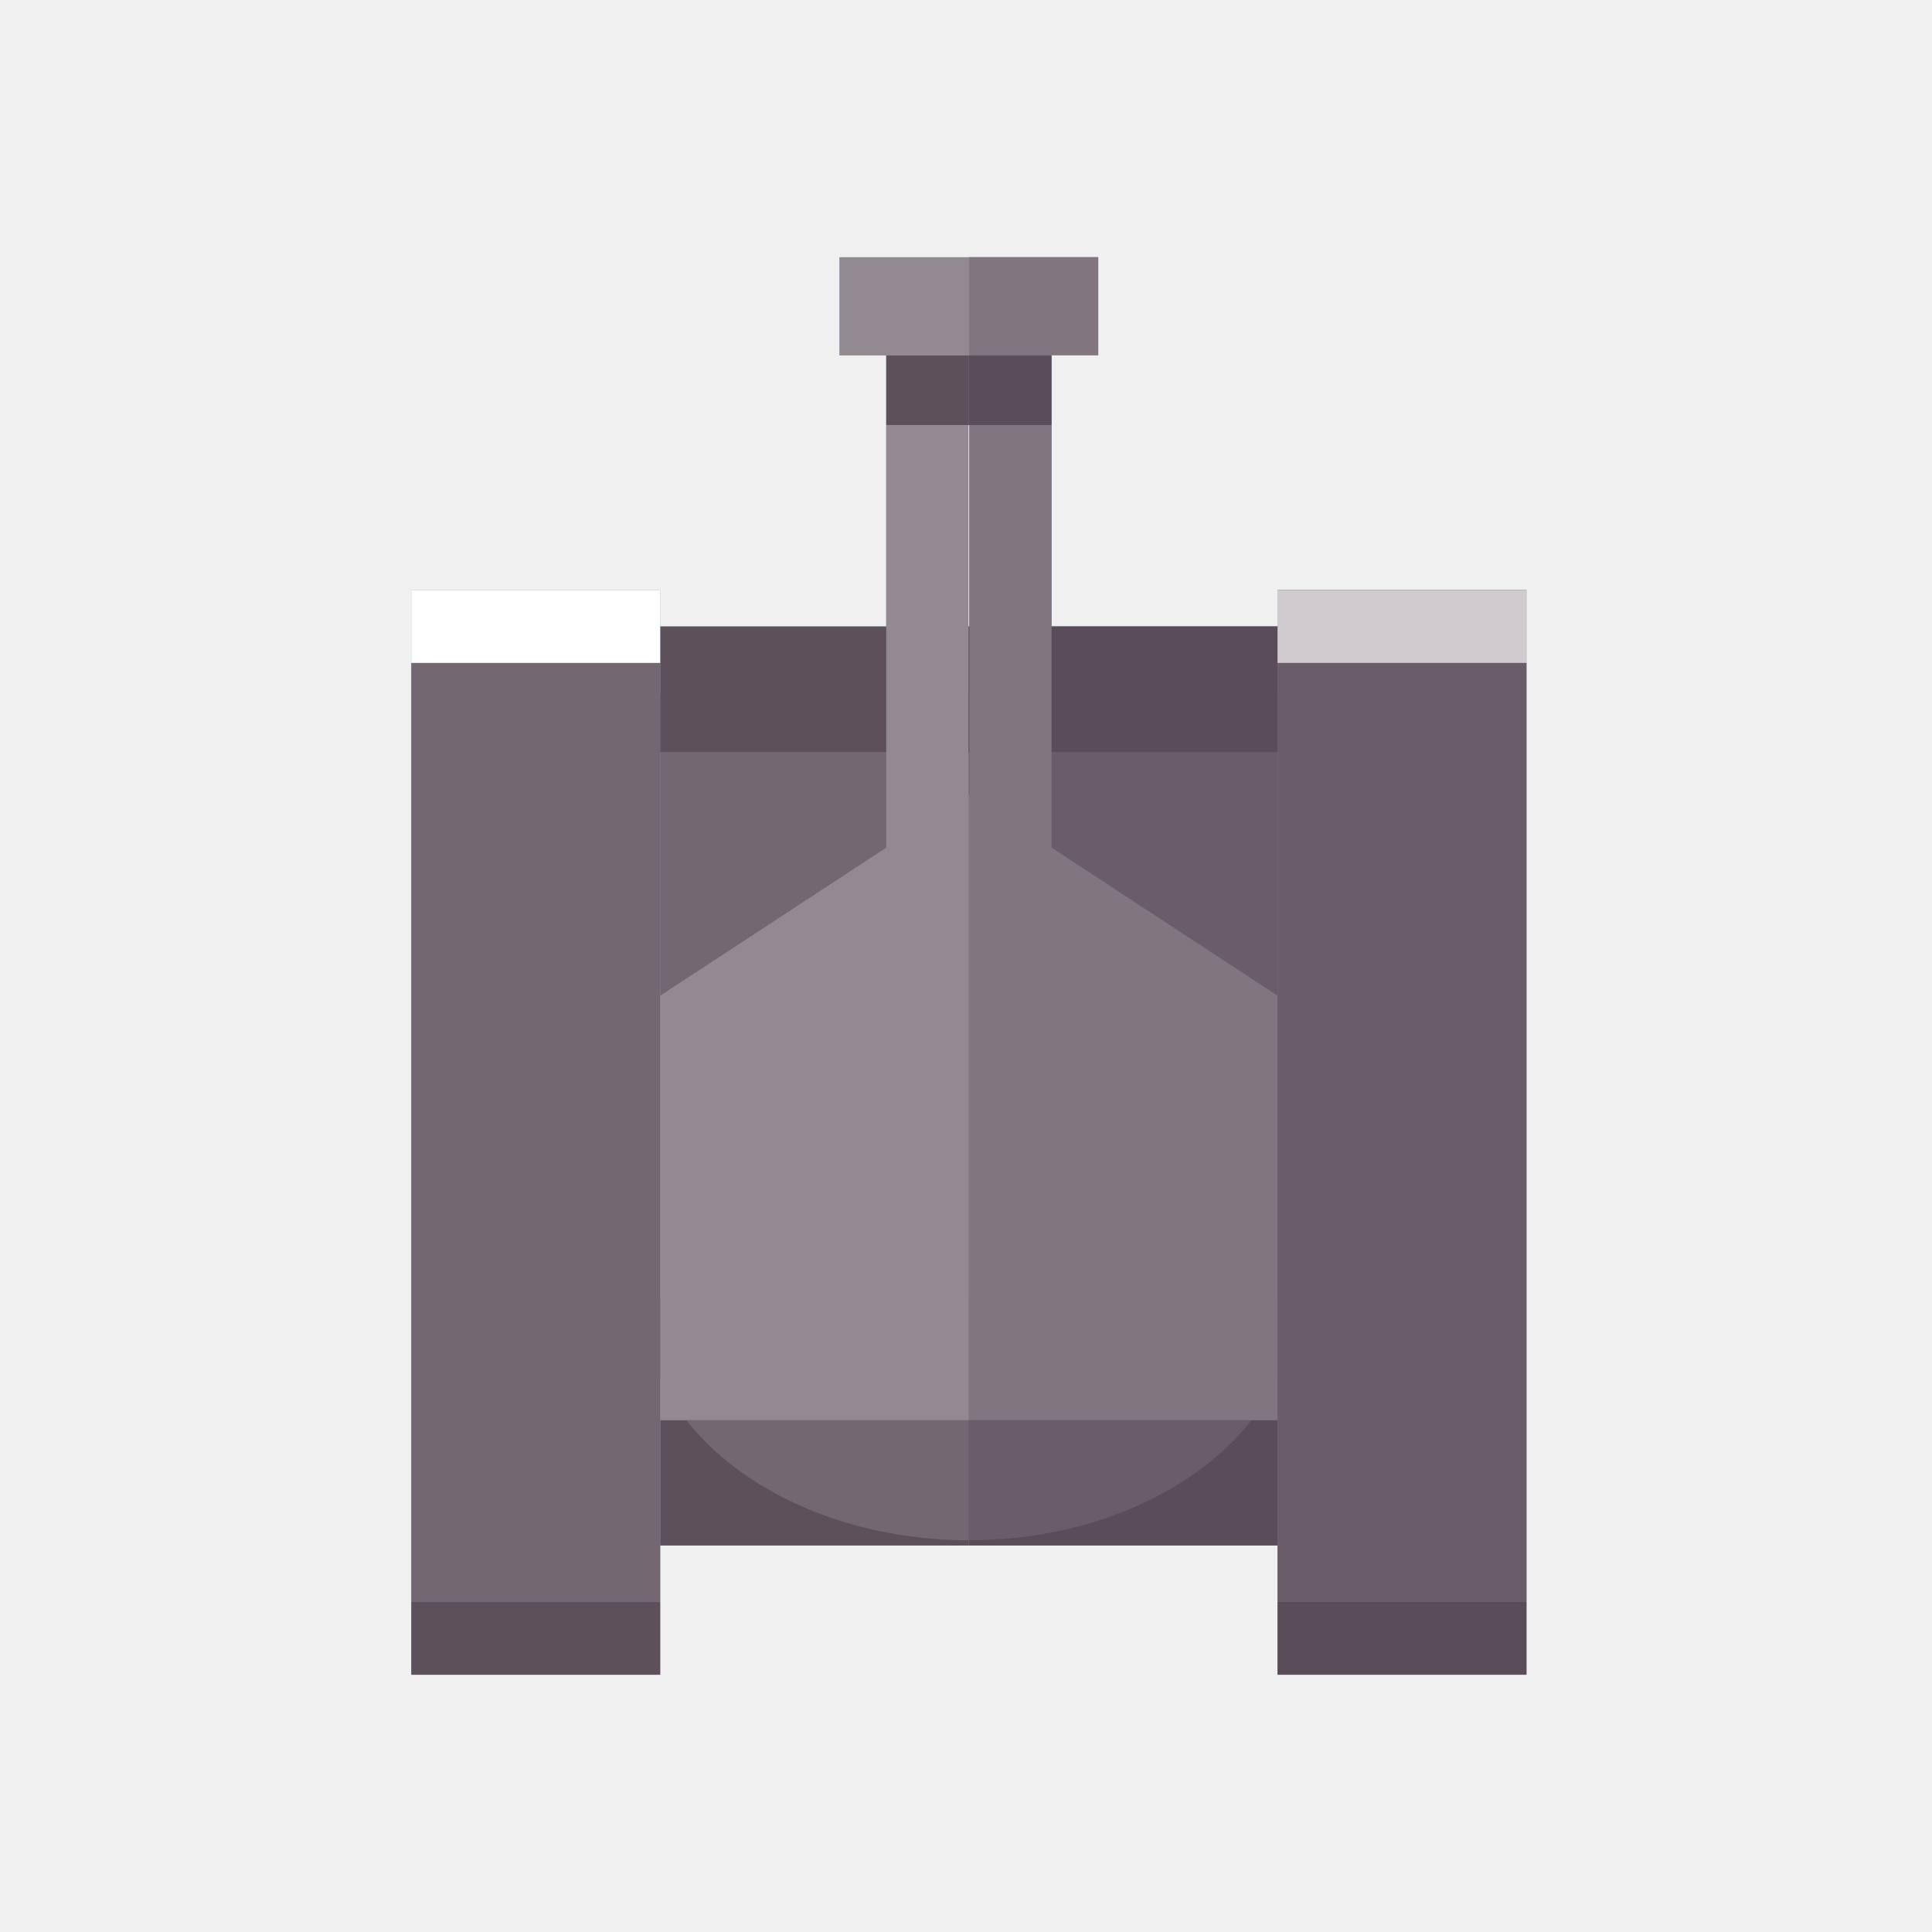
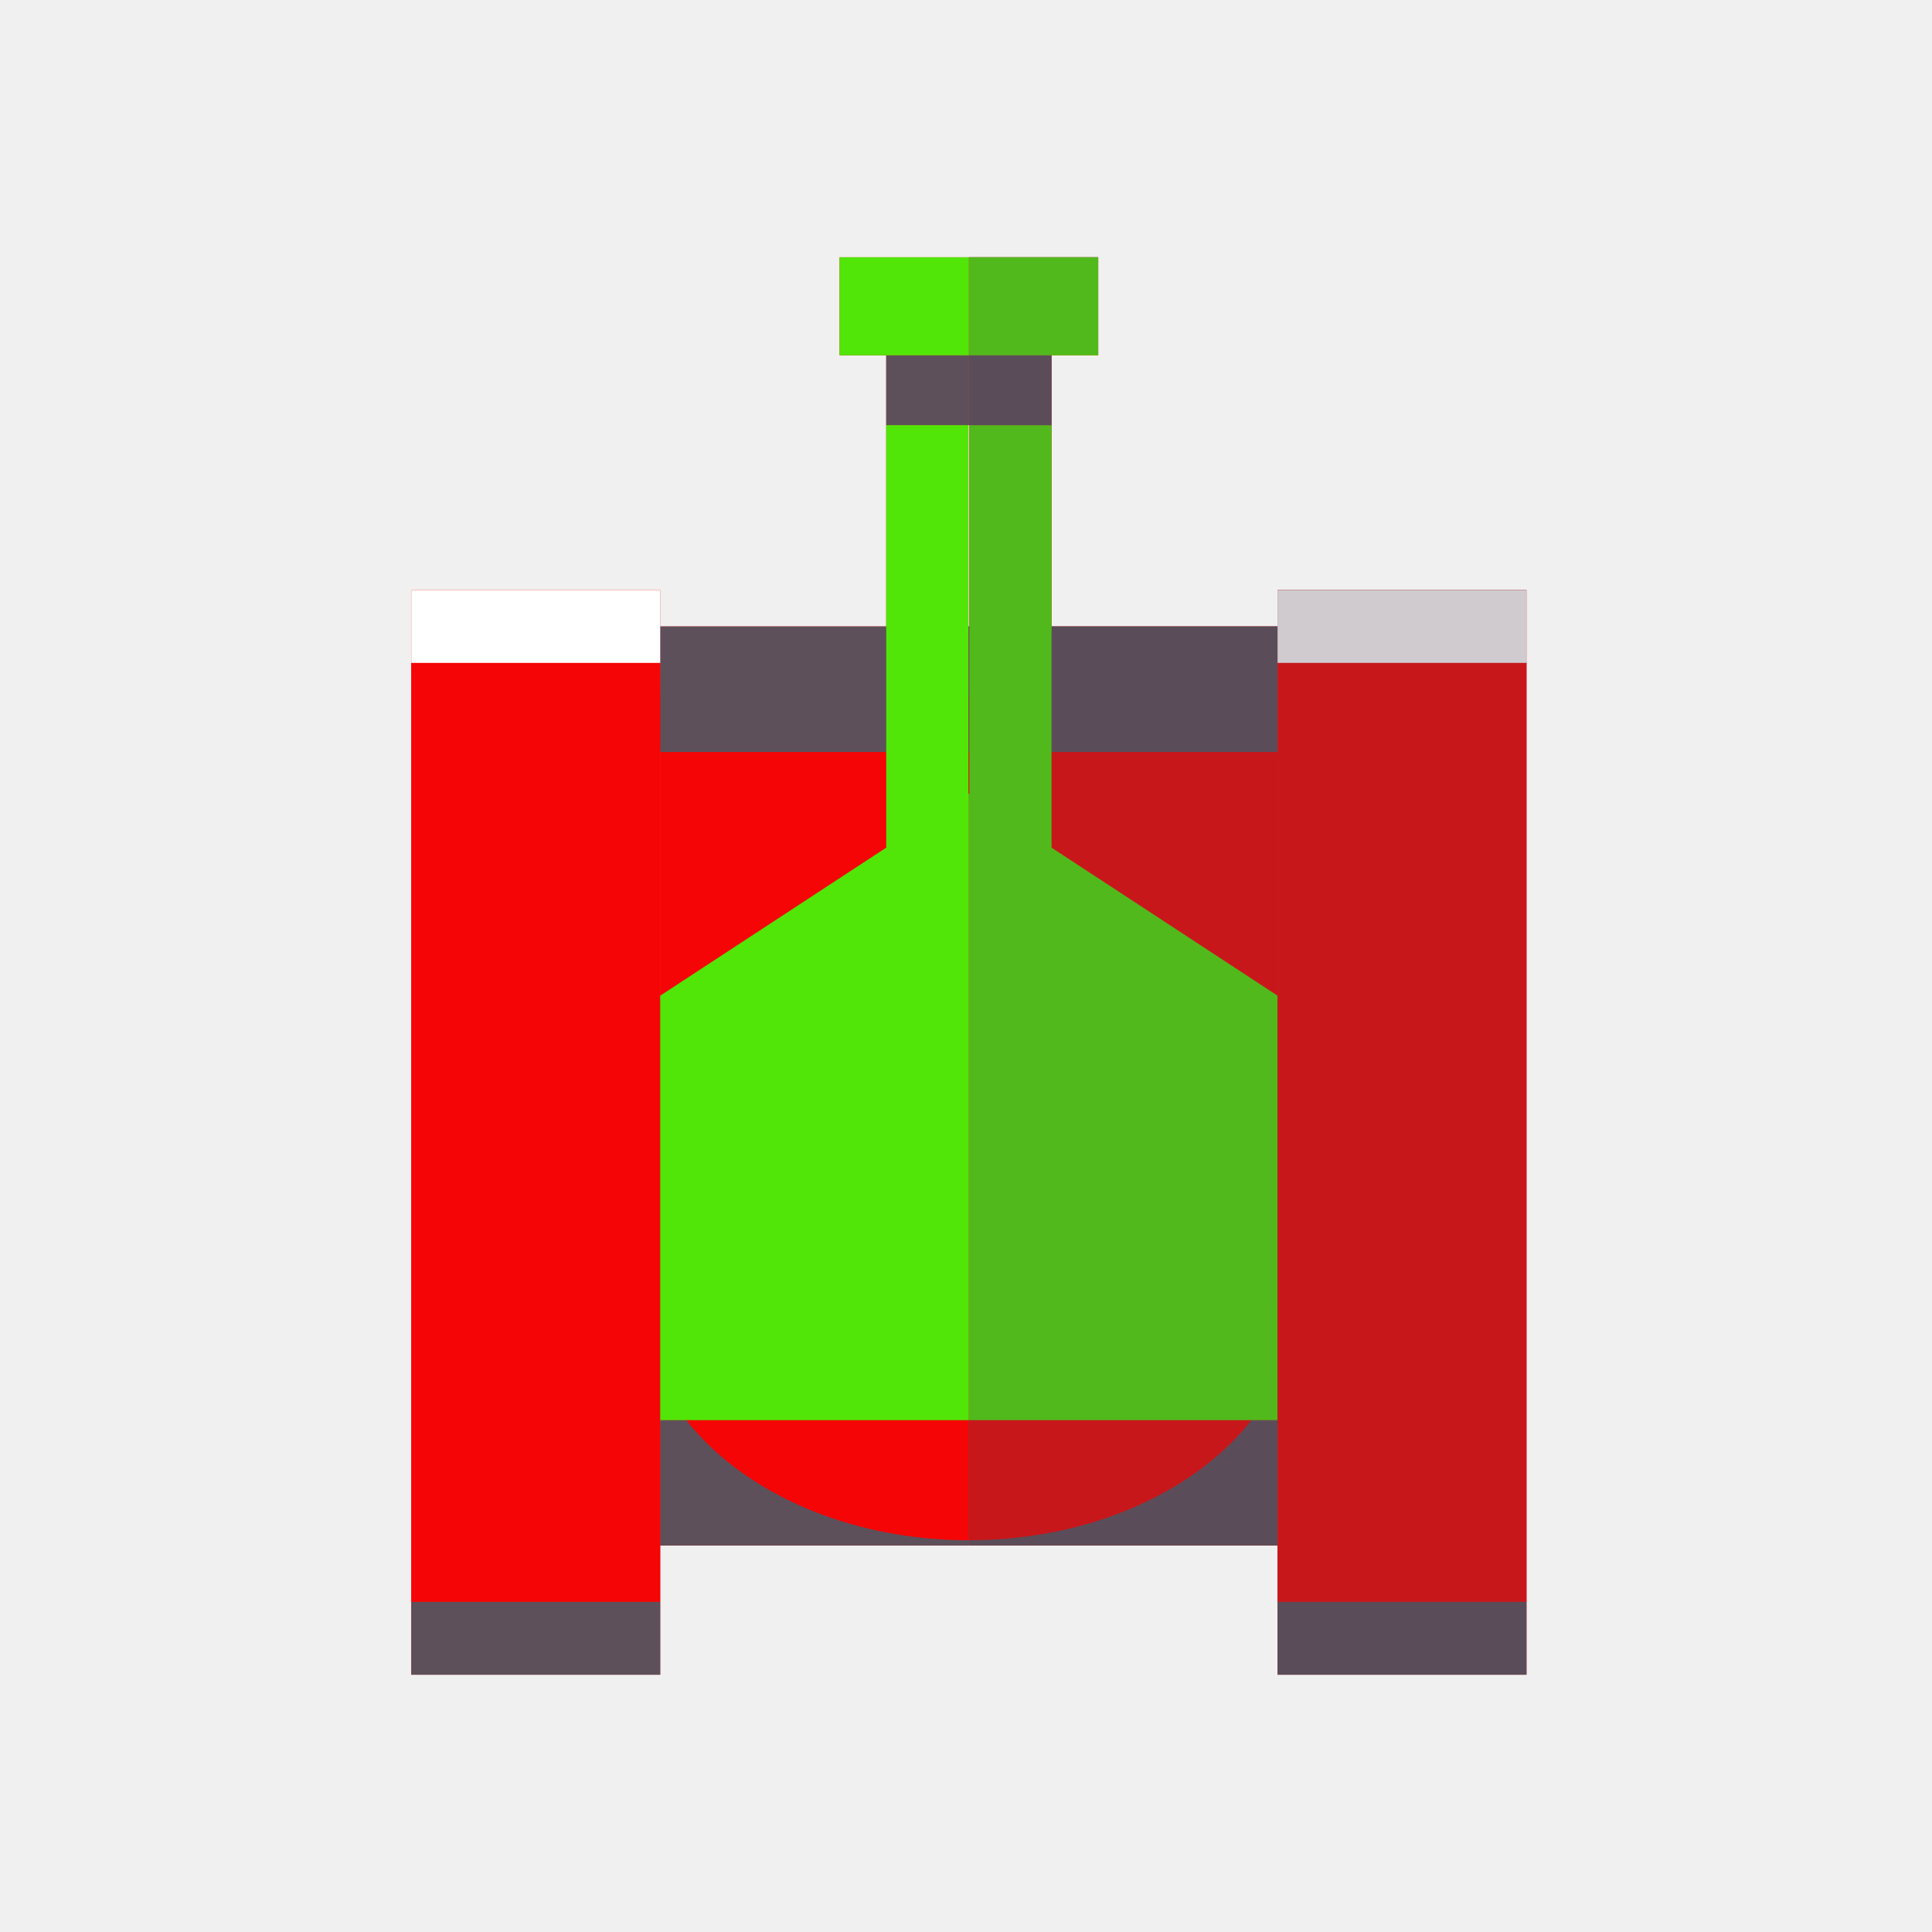
<svg xmlns="http://www.w3.org/2000/svg" version="1.1" id="Capa_1" viewBox="0 0 400 400" xml:space="preserve">
  <g>
    <g>
      <g>
-         <rect x="136.687" y="143.703" style="fill:#7996B1;" width="63.91" height="150.322" />
-         <rect x="136.687" y="129.702" style="fill:#7996B1;" width="63.91" height="25.998" />
-         <rect x="136.687" y="294.025" style="fill:#7996B1;" width="63.91" height="25.946" />
-         <path style="fill:#7996B1;" d="M133.052,269.16c0,27.466,30.243,49.731,67.545,49.731V269.16H133.052z" />
-         <polygon style="fill:#7996B1;" points="200.502,164.353 200.502,88.022 183.483,88.022 183.483,175.497 136.687,206.146      136.687,294.025 200.597,294.025 200.597,164.291    " />
-         <rect x="183.483" y="73.562" style="fill:#7996B1;" width="17.113" height="14.459" />
-         <rect x="173.821" y="53.262" style="fill:#7996B1;" width="26.776" height="20.3" />
-         <rect x="85.157" y="137.241" style="fill:#7996B1;" width="51.53" height="194.419" />
-         <rect x="85.157" y="331.66" style="fill:#7996B1;" width="51.53" height="15.076" />
-         <rect x="85.157" y="122.164" style="fill:#7996B1;" width="51.53" height="15.078" />
-         <rect x="200.599" y="143.703" style="fill:#7996B1;" width="63.907" height="150.322" />
-         <rect x="200.599" y="129.702" style="fill:#7996B1;" width="63.907" height="25.998" />
-         <rect x="200.599" y="294.025" style="fill:#7996B1;" width="63.907" height="25.946" />
-         <path style="fill:#7996B1;" d="M268.144,269.16c0,27.466-30.243,49.731-67.545,49.731V269.16H268.144z" />
-         <rect x="200.599" y="143.703" style="opacity:0.26;fill:#7996B1;enable-background:new    ;" width="63.907" height="150.322" />
-         <rect x="200.599" y="129.702" style="opacity:0.26;fill:#7996B1;enable-background:new    ;" width="63.907" height="25.998" />
-         <rect x="200.599" y="294.025" style="opacity:0.26;fill:#7996B1;enable-background:new    ;" width="63.907" height="25.946" />
-         <path style="opacity:0.26;fill:#7996B1;enable-background:new    ;" d="M268.144,269.16c0,27.466-30.243,49.731-67.545,49.731     V269.16H268.144z" />
-         <polygon style="fill:#7996B1;" points="200.693,164.353 200.693,88.022 217.709,88.022 217.709,175.497 264.506,206.146      264.506,294.025 200.599,294.025 200.599,164.291    " />
-         <rect x="200.599" y="73.562" style="fill:#7996B1;" width="17.11" height="14.459" />
-         <rect x="200.599" y="53.262" style="fill:#7996B1;" width="26.775" height="20.3" />
-         <rect x="200.599" y="73.562" style="opacity:0.26;fill:#7996B1;enable-background:new    ;" width="17.11" height="14.459" />
-         <rect x="200.599" y="53.262" style="opacity:0.26;fill:#7996B1;enable-background:new    ;" width="26.775" height="20.3" />
-         <polygon style="opacity:0.26;fill:#7996B1;enable-background:new    ;" points="200.693,164.353 200.693,88.022 217.709,88.022      217.709,175.497 264.506,206.146 264.506,294.025 200.599,294.025 200.599,164.291    " />
-         <rect x="264.506" y="137.241" style="fill:#7996B1;" width="51.531" height="194.419" />
-         <rect x="264.506" y="331.66" style="fill:#7996B1;" width="51.531" height="15.076" />
-         <rect x="264.506" y="122.164" style="fill:#7996B1;" width="51.531" height="15.078" />
-         <rect x="264.506" y="137.241" style="opacity:0.26;fill:#7996B1;enable-background:new    ;" width="51.531" height="194.419" />
-         <rect x="264.506" y="331.66" style="opacity:0.26;fill:#7996B1;enable-background:new    ;" width="51.531" height="15.076" />
-         <rect x="264.506" y="122.164" style="opacity:0.26;fill:#7996B1;enable-background:new    ;" width="51.531" height="15.078" />
+         <rect x="136.687" y="143.703" style="fill:#f50505;" width="63.91" height="150.322" />
+         <rect x="136.687" y="129.702" style="fill:#f50505;" width="63.91" height="25.998" />
+         <rect x="136.687" y="294.025" style="fill:#f50505;" width="63.91" height="25.946" />
+         <path style="fill:#f50505;" d="M133.052,269.16c0,27.466,30.243,49.731,67.545,49.731V269.16H133.052z" />
+         <polygon style="fill:#f50505;" points="200.502,164.353 200.502,88.022 183.483,88.022 183.483,175.497 136.687,206.146      136.687,294.025 200.597,294.025 200.597,164.291    " />
+         <rect x="183.483" y="73.562" style="fill:#f50505;" width="17.113" height="14.459" />
+         <rect x="173.821" y="53.262" style="fill:#f50505;" width="26.776" height="20.3" />
+         <rect x="85.157" y="137.241" style="fill:#f50505;" width="51.53" height="194.419" />
+         <rect x="85.157" y="331.66" style="fill:#f50505;" width="51.53" height="15.076" />
+         <rect x="85.157" y="122.164" style="fill:#f50505;" width="51.53" height="15.078" />
+         <rect x="200.599" y="143.703" style="fill:#f50505;" width="63.907" height="150.322" />
+         <rect x="200.599" y="129.702" style="fill:#f50505;" width="63.907" height="25.998" />
+         <rect x="200.599" y="294.025" style="fill:#f50505;" width="63.907" height="25.946" />
+         <path style="fill:#f50505;" d="M268.144,269.16c0,27.466-30.243,49.731-67.545,49.731V269.16H268.144z" />
+         <rect x="200.599" y="143.703" style="opacity:0.26;fill:#f50505;enable-background:new    ;" width="63.907" height="150.322" />
+         <rect x="200.599" y="129.702" style="opacity:0.26;fill:#f50505;enable-background:new    ;" width="63.907" height="25.998" />
+         <rect x="200.599" y="294.025" style="opacity:0.26;fill:#f50505;enable-background:new    ;" width="63.907" height="25.946" />
+         <path style="opacity:0.26;fill:#f50505;enable-background:new    ;" d="M268.144,269.16c0,27.466-30.243,49.731-67.545,49.731     V269.16H268.144z" />
+         <polygon style="fill:#f50505;" points="200.693,164.353 200.693,88.022 217.709,88.022 217.709,175.497 264.506,206.146      264.506,294.025 200.599,294.025 200.599,164.291    " />
+         <rect x="200.599" y="73.562" style="fill:#f50505;" width="17.11" height="14.459" />
+         <rect x="200.599" y="53.262" style="fill:#f50505;" width="26.775" height="20.3" />
+         <rect x="200.599" y="73.562" style="opacity:0.26;fill:#f50505;enable-background:new    ;" width="17.11" height="14.459" />
+         <rect x="200.599" y="53.262" style="opacity:0.26;fill:#f50505;enable-background:new    ;" width="26.775" height="20.3" />
+         <polygon style="opacity:0.26;fill:#f50505;enable-background:new    ;" points="200.693,164.353 200.693,88.022 217.709,88.022      217.709,175.497 264.506,206.146 264.506,294.025 200.599,294.025 200.599,164.291    " />
+         <rect x="264.506" y="137.241" style="fill:#f50505;" width="51.531" height="194.419" />
+         <rect x="264.506" y="331.66" style="fill:#f50505;" width="51.531" height="15.076" />
+         <rect x="264.506" y="122.164" style="fill:#f50505;" width="51.531" height="15.078" />
+         <rect x="264.506" y="137.241" style="opacity:0.26;fill:#f50505;enable-background:new    ;" width="51.531" height="194.419" />
+         <rect x="264.506" y="331.66" style="opacity:0.26;fill:#f50505;enable-background:new    ;" width="51.531" height="15.076" />
+         <rect x="264.506" y="122.164" style="opacity:0.26;fill:#f50505;enable-background:new    ;" width="51.531" height="15.078" />
      </g>
-       <rect x="136.687" y="143.703" style="fill:#736771;" width="63.91" height="150.322" />
+       <rect x="136.687" y="143.703" style="fill:#f50505;" width="63.91" height="150.322" />
      <rect x="136.687" y="129.702" style="fill:#5D505B;" width="63.91" height="25.998" />
      <rect x="136.687" y="294.025" style="fill:#5D505B;" width="63.91" height="25.946" />
-       <path style="fill:#736771;" d="M133.052,269.16c0,27.466,30.243,49.731,67.545,49.731V269.16H133.052z" />
+       <path style="fill:#f50505;" d="M133.052,269.16c0,27.466,30.243,49.731,67.545,49.731V269.16H133.052z" />
      <rect x="183.483" y="73.562" style="fill:#5D505B;" width="17.113" height="14.459" />
-       <rect x="85.157" y="137.241" style="fill:#736771;" width="51.53" height="194.419" />
+       <rect x="85.157" y="137.241" style="fill:#f50505;" width="51.53" height="194.419" />
      <rect x="85.157" y="331.66" style="fill:#5D505B;" width="51.53" height="15.076" />
      <rect x="85.157" y="122.164" style="fill:#FFFFFF;" width="51.53" height="15.078" />
-       <rect x="200.599" y="143.703" style="fill:#736771;" width="63.907" height="150.322" />
+       <rect x="200.599" y="143.703" style="fill:#f50505;" width="63.907" height="150.322" />
      <rect x="200.599" y="129.702" style="fill:#5D505B;" width="63.907" height="25.998" />
      <rect x="200.599" y="294.025" style="fill:#5D505B;" width="63.907" height="25.946" />
-       <path style="fill:#736771;" d="M268.144,269.16c0,27.466-30.243,49.731-67.545,49.731V269.16H268.144z" />
+       <path style="fill:#f50505;" d="M268.144,269.16c0,27.466-30.243,49.731-67.545,49.731V269.16H268.144z" />
      <g>
-         <polygon style="fill:#938991;" points="200.502,88.022 183.483,88.022 183.483,175.497 136.687,206.146 136.687,294.025      200.597,294.025 200.597,164.291 200.502,164.353    " />
-         <polygon style="fill:#938991;" points="217.709,175.497 217.709,88.022 200.693,88.022 200.693,164.353 200.599,164.291      200.599,294.025 264.506,294.025 264.506,206.146    " />
+         <polygon style="fill:#51e607;" points="200.502,88.022 183.483,88.022 183.483,175.497 136.687,206.146 136.687,294.025      200.597,294.025 200.597,164.291 200.502,164.353    " />
+         <polygon style="fill:#51e607;" points="217.709,175.497 217.709,88.022 200.693,88.022 200.693,164.353 200.599,164.291      200.599,294.025 264.506,294.025 264.506,206.146    " />
      </g>
      <rect x="200.599" y="73.562" style="fill:#5D505B;" width="17.11" height="14.459" />
      <g>
-         <rect x="173.821" y="53.262" style="fill:#938991;" width="26.776" height="20.3" />
-         <rect x="200.599" y="53.262" style="fill:#938991;" width="26.775" height="20.3" />
+         <rect x="173.821" y="53.262" style="fill:#51e607;" width="26.776" height="20.3" />
+         <rect x="200.599" y="53.262" style="fill:#51e607;" width="26.775" height="20.3" />
      </g>
-       <rect x="264.506" y="137.241" style="fill:#736771;" width="51.531" height="194.419" />
+       <rect x="264.506" y="137.241" style="fill:#f50505;" width="51.531" height="194.419" />
      <rect x="264.506" y="331.66" style="fill:#5D505B;" width="51.531" height="15.076" />
      <rect x="264.506" y="122.164" style="fill:#FFFFFF;" width="51.531" height="15.078" />
      <polygon style="opacity:0.28;fill:#534551;enable-background:new    ;" points="264.503,122.084 264.503,129.623 217.707,129.623     217.707,87.943 217.707,73.483 227.372,73.483 227.372,53.183 200.597,53.183 200.597,73.483 200.597,87.943 200.691,87.943     200.691,129.623 200.597,129.623 200.597,143.624 200.597,155.621 200.597,164.212 200.597,269.081 200.597,293.946     200.597,318.812 200.597,319.893 264.503,319.893 264.503,331.581 264.503,346.657 316.035,346.657 316.035,331.581     316.035,137.162 316.035,122.084   " />
    </g>
  </g>
</svg>
